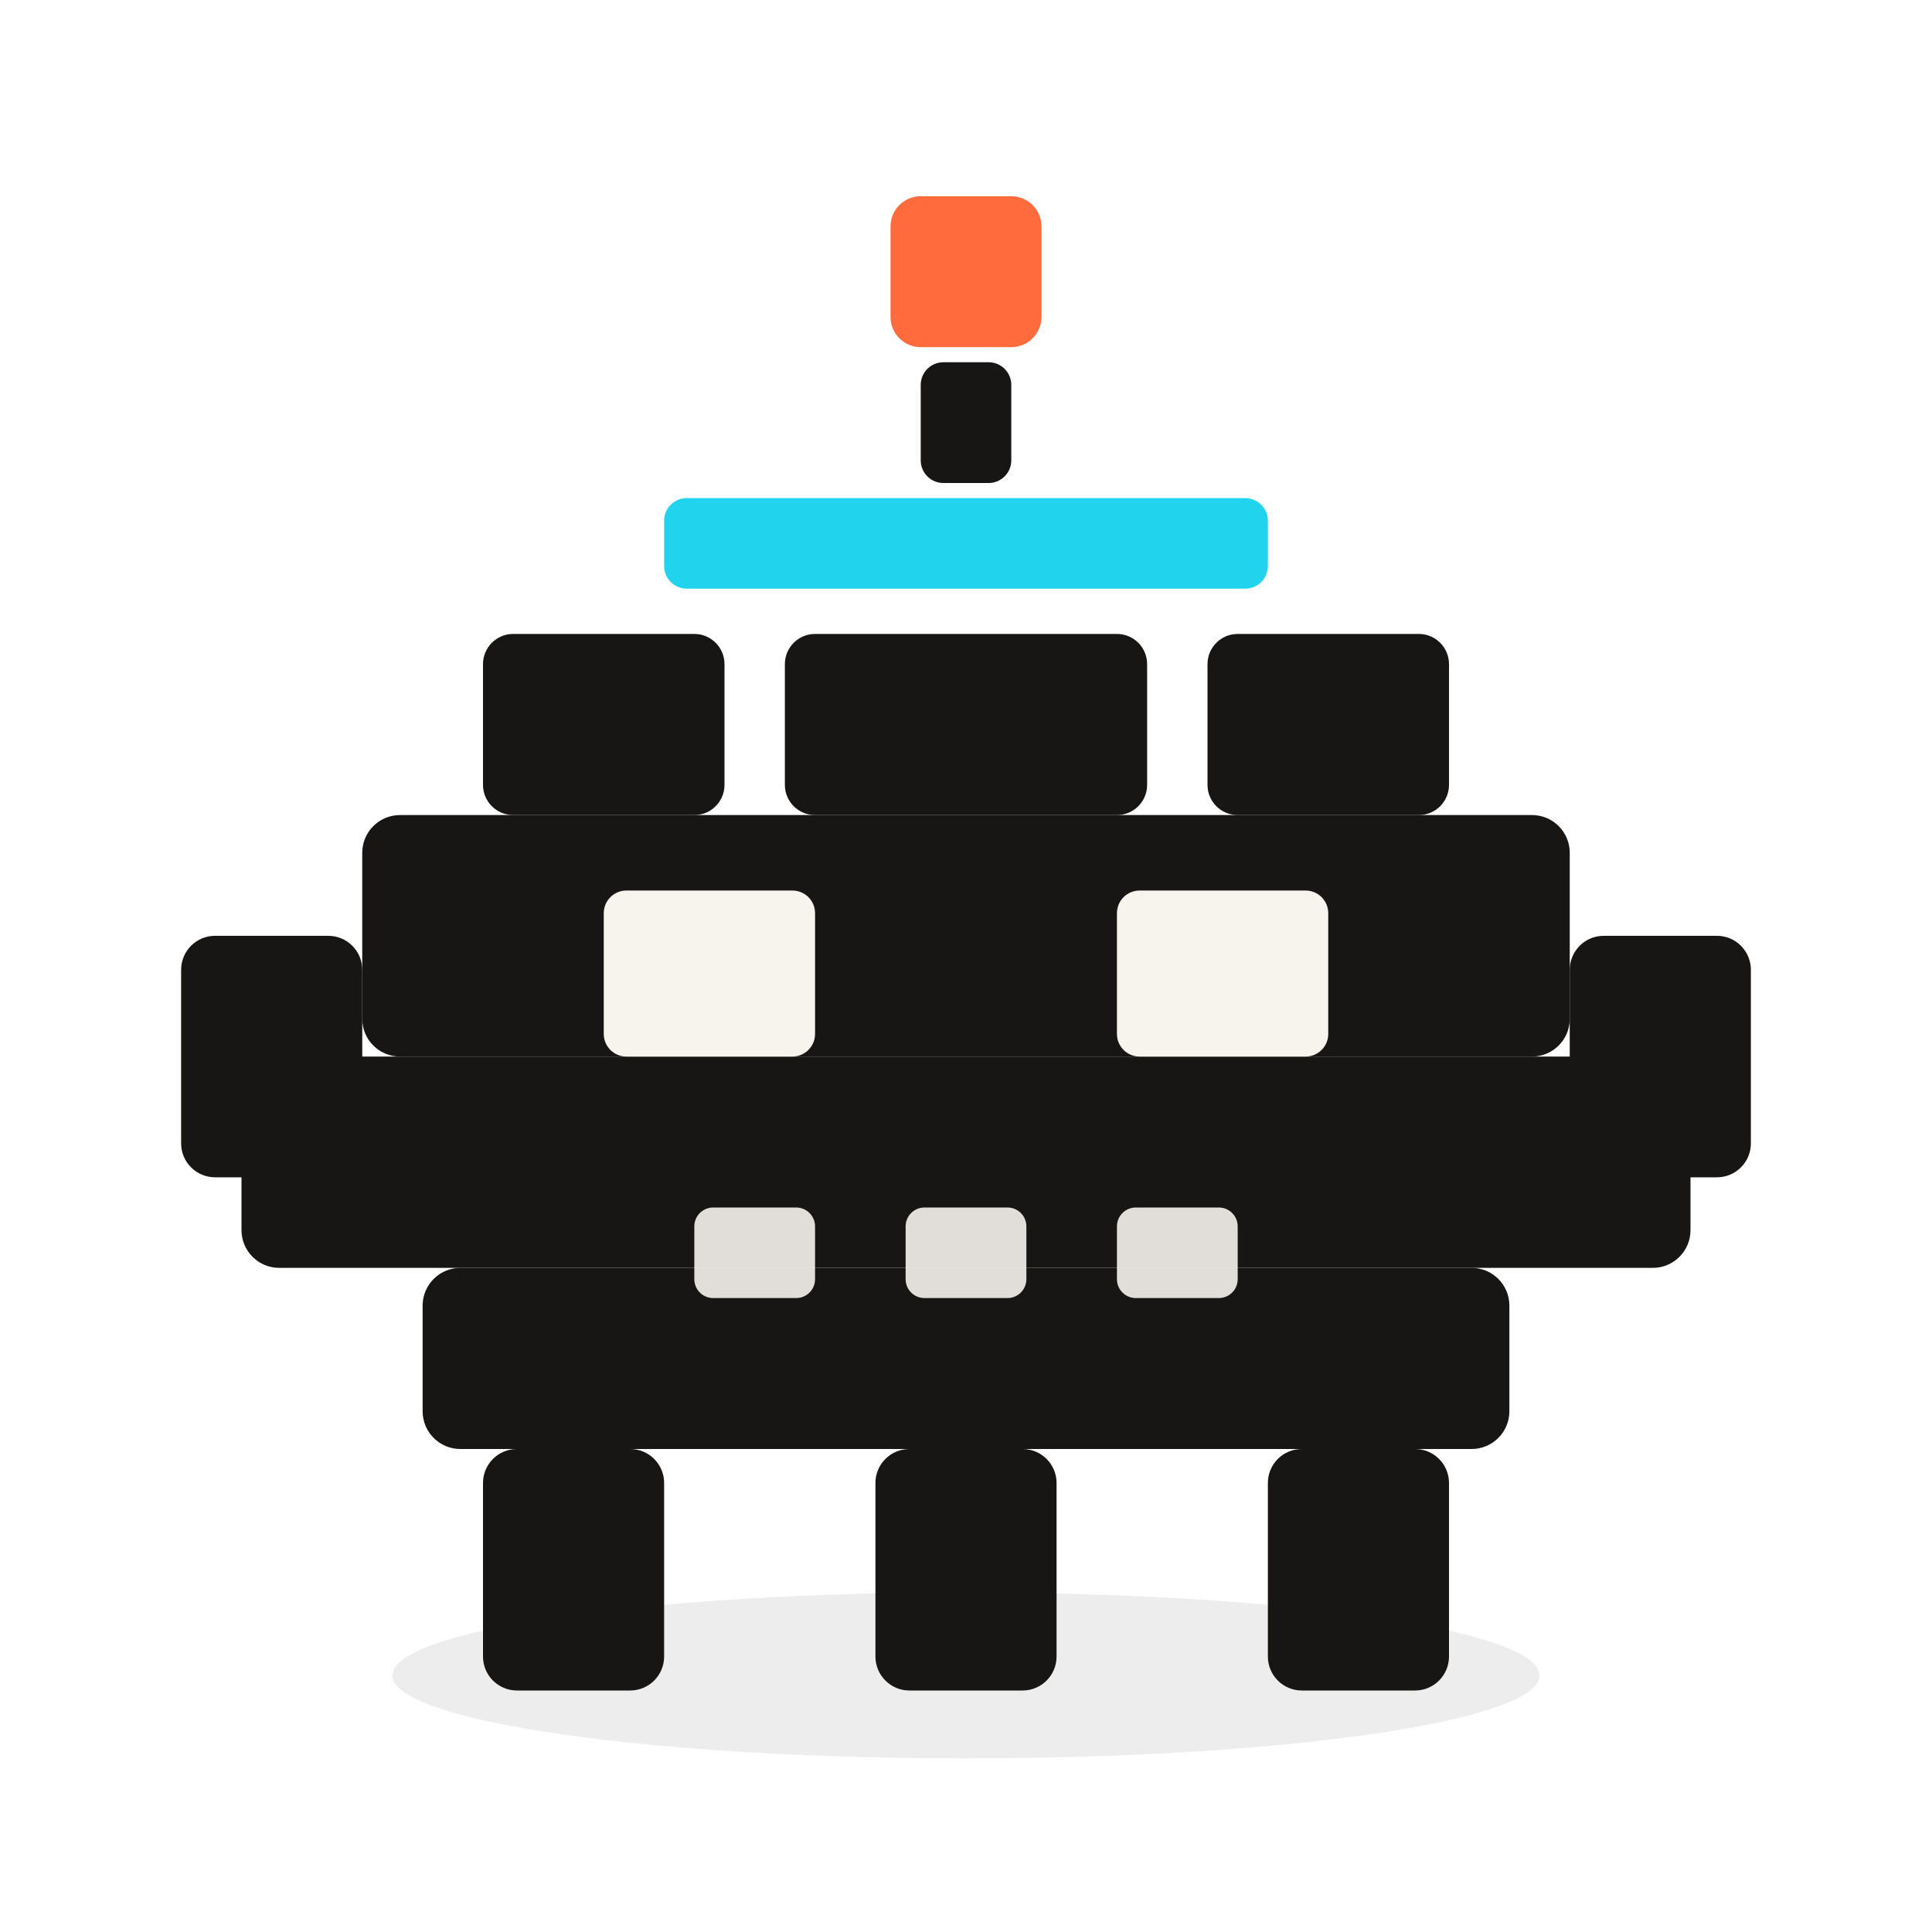
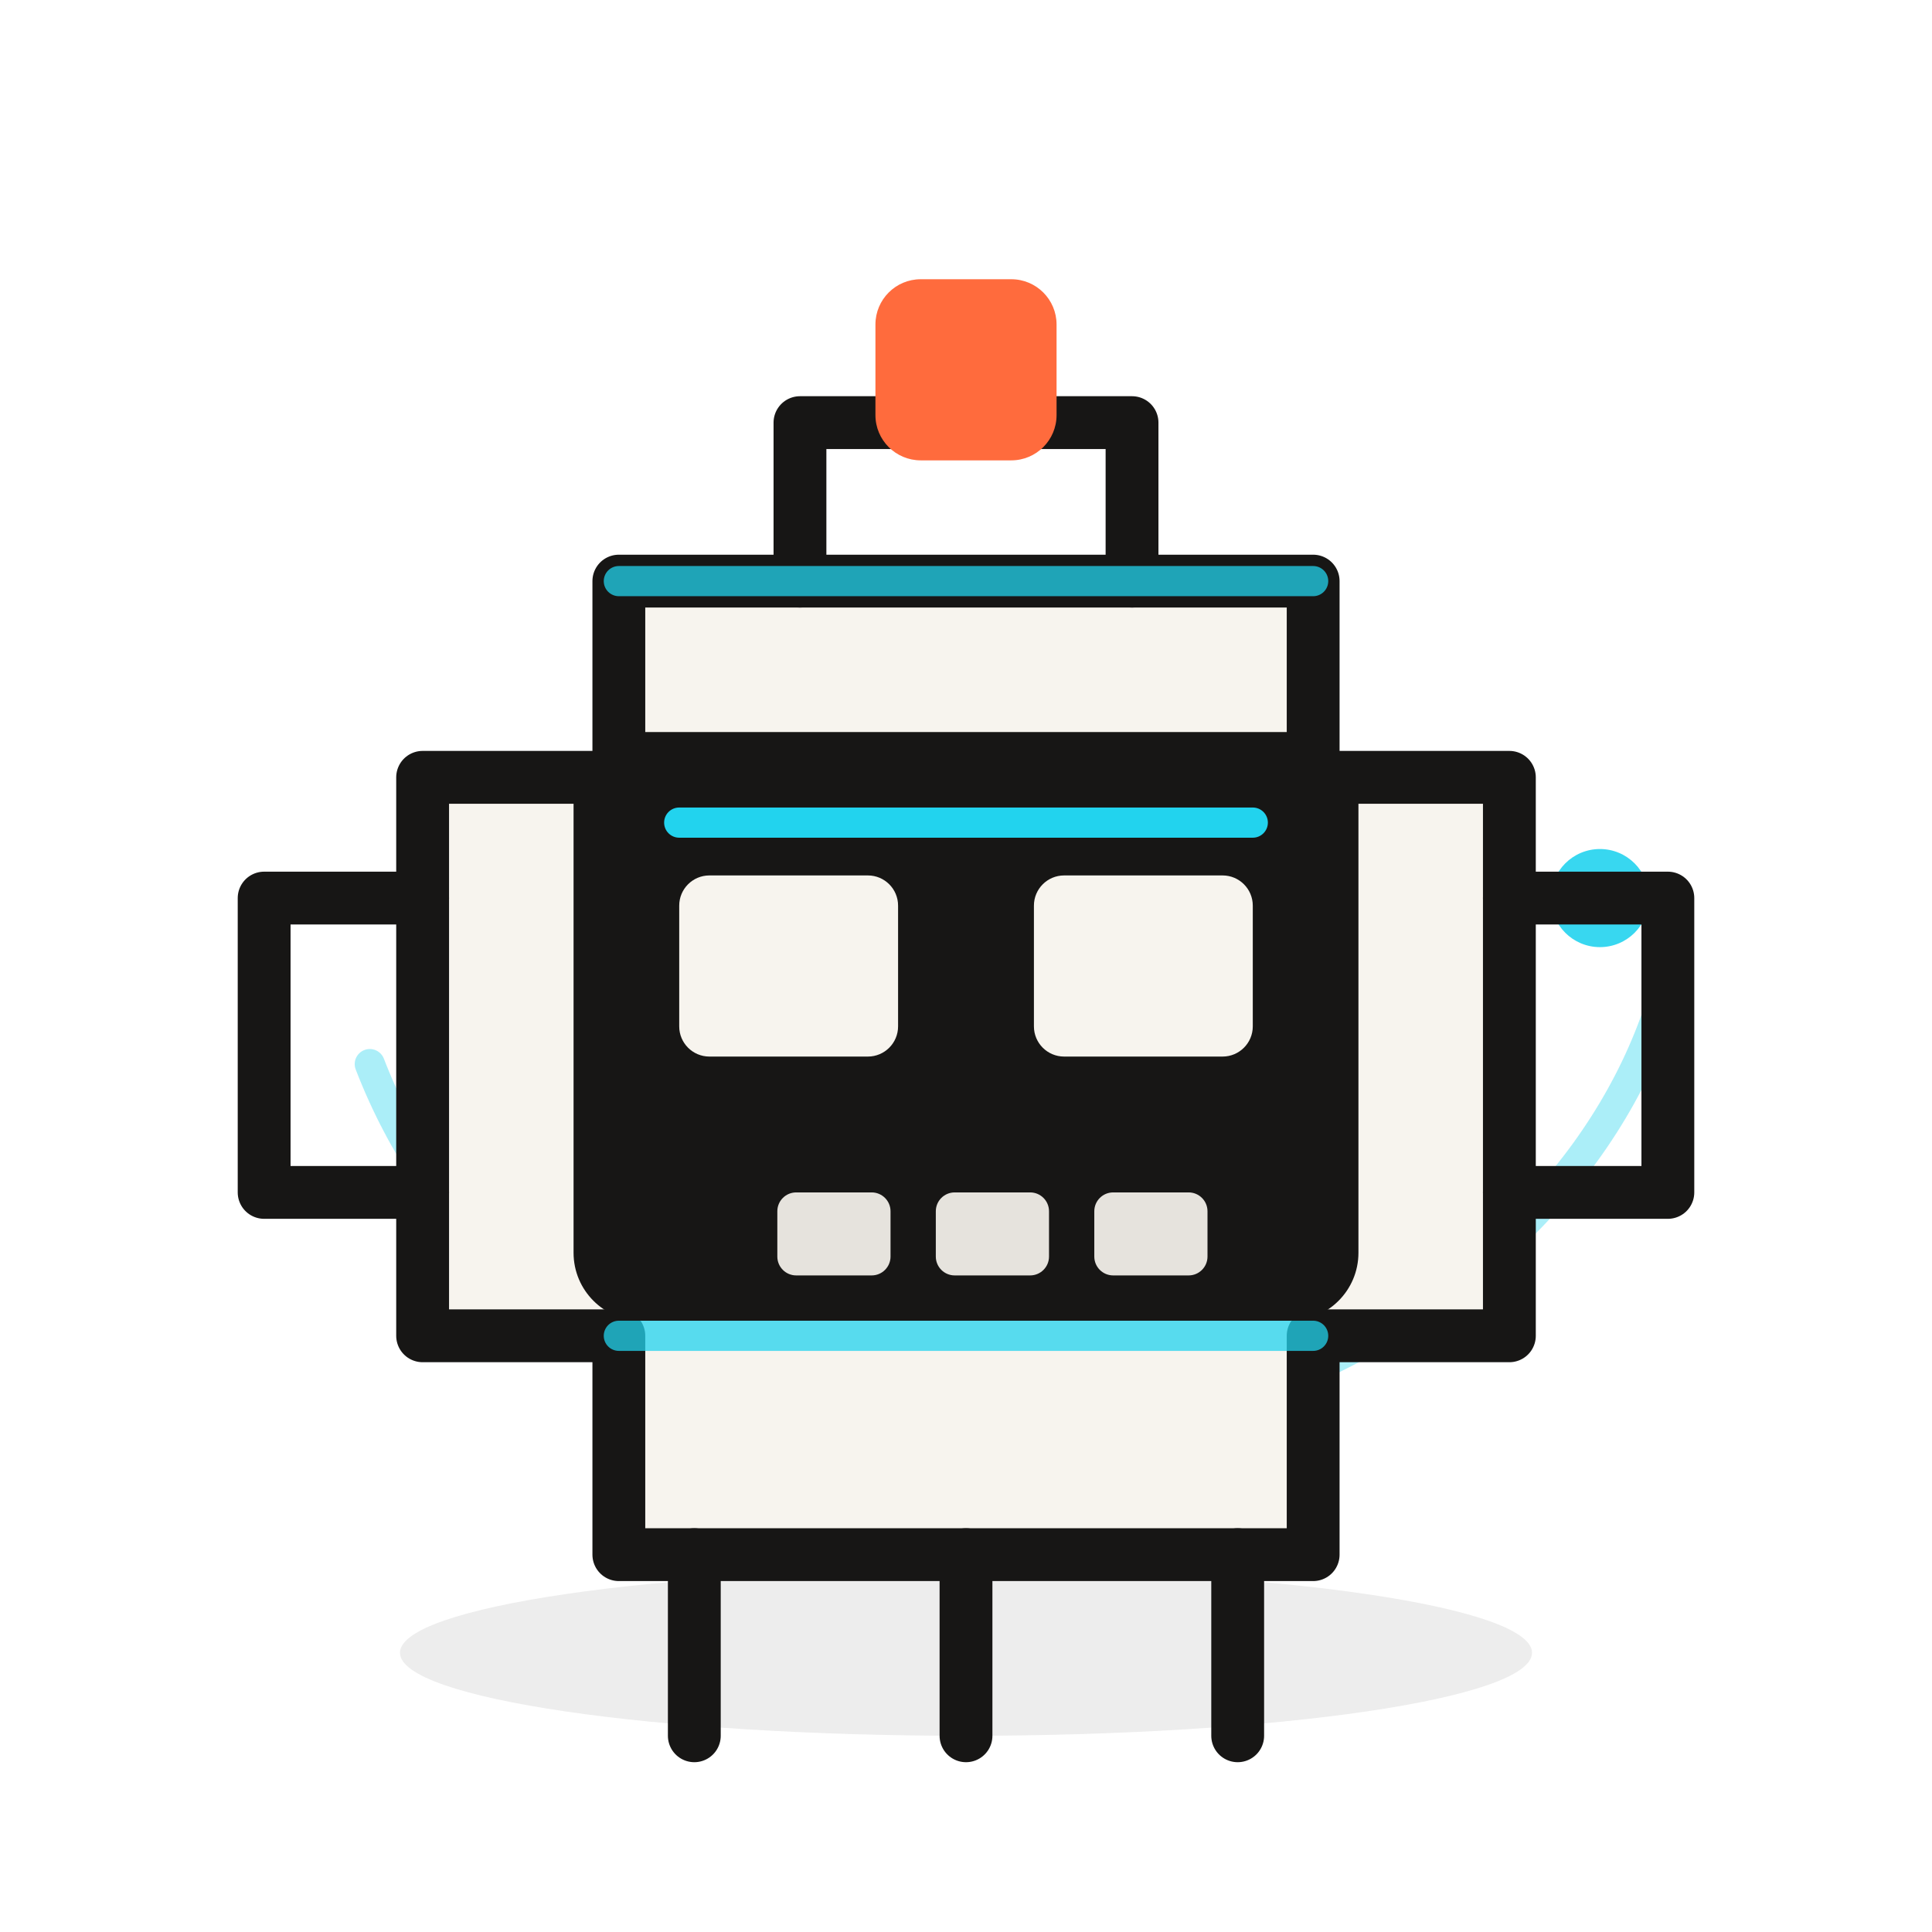
<svg xmlns="http://www.w3.org/2000/svg" width="512" height="512" viewBox="0 0 512 512" fill="none" role="img" aria-labelledby="title desc">
  <style>
-     :root { color-scheme: light; }
-     .body { fill:#171615; }
-     .eye { fill:#f7f4ee; animation: blink 4.8s steps(1,end) infinite; }
-     .accent { fill:#22d3ee; animation: visorPulse 3.2s ease-in-out infinite; }
-     .spark { fill:#ff6b3d; animation: sparkPulse 2.4s ease-in-out infinite; }
-     .float { animation: hover 5.4s ease-in-out infinite; transform-origin:256px 256px; }
-     .shadow { fill:#171615; opacity:.08; animation: shadow 5.4s ease-in-out infinite; transform-origin:256px 438px; }
-     .scan { fill:#f7f4ee; opacity:.0; animation: scan 3.2s linear infinite; }
-     .beam { fill:#22d3ee; opacity:.0; animation: beam 4.8s ease-in-out infinite; }
-     .pixel { fill:#22d3ee; opacity:.0; animation: twinkle 3.6s steps(1,end) infinite; }
-     .pixel:nth-of-type(2) { animation-delay:.7s; }
-     .pixel:nth-of-type(3) { animation-delay:1.4s; }
-     @keyframes hover { 0%,100%{ transform:translateY(0); } 50%{ transform:translateY(-12px); } }
-     @keyframes shadow { 0%,100%{ transform:scaleX(.9); opacity:.06; } 50%{ transform:scaleX(1.08); opacity:.12; } }
-     @keyframes blink { 0%,90%,100%{ opacity:1; } 92%,95%{ opacity:.14; } }
-     @keyframes visorPulse { 0%,100%{ opacity:.76; } 50%{ opacity:1; } }
-     @keyframes sparkPulse { 0%,100%{ opacity:.68; transform:scale(.94); } 50%{ opacity:1; transform:scale(1); } }
-     @keyframes scan { 0%{ opacity:0; transform:translateY(-24px); } 12%{ opacity:.24; } 42%{ opacity:.24; } 52%,100%{ opacity:0; transform:translateY(92px); } }
-     @keyframes beam { 0%,72%,100%{ opacity:0; transform:translateY(-8px) scaleY(.86); } 80%,90%{ opacity:.12; transform:translateY(0) scaleY(1); } }
-     @keyframes twinkle { 0%,74%,100%{ opacity:0; } 76%,82%{ opacity:.9; } }
-     @media (prefers-reduced-motion: reduce) { * { animation:none!important; } .eye,.accent,.spark { opacity:1; } }
+     .ink{fill:#171615}.paper{fill:#f7f4ee}.cyan{fill:#22d3ee}.orange{fill:#ff6b3d}.line{stroke:#171615;stroke-width:14;stroke-linecap:round;stroke-linejoin:round}.thin{stroke:#22d3ee;stroke-width:8;stroke-linecap:round;stroke-linejoin:round}.float{animation:float 5.2s ease-in-out infinite;transform-origin:256px 260px}.orbit{animation:orbit 7.5s linear infinite;transform-origin:256px 256px}.blink{animation:blink 4.4s steps(1,end) infinite}.pulse{animation:pulse 2.8s ease-in-out infinite}.scan{animation:scan 3.4s ease-in-out infinite}.shadow{fill:#171615;opacity:.08;animation:shadow 5.2s ease-in-out infinite;transform-origin:256px 438px}@keyframes float{0%,100%{transform:translateY(0)}50%{transform:translateY(-10px)}}@keyframes shadow{0%,100%{transform:scaleX(.86);opacity:.06}50%{transform:scaleX(1.08);opacity:.12}}@keyframes orbit{to{transform:rotate(360deg)}}@keyframes blink{0%,88%,100%{opacity:1}91%,94%{opacity:.16}}@keyframes pulse{0%,100%{opacity:.72;transform:scale(.96)}50%{opacity:1;transform:scale(1)}}@keyframes scan{0%,100%{transform:translateY(-34px);opacity:0}18%,58%{opacity:.9}72%{transform:translateY(34px);opacity:0}}@media (prefers-reduced-motion:reduce){*{animation:none!important}.blink,.pulse{opacity:1}}
  </style>
-   <ellipse class="shadow" cx="256" cy="444" rx="152" ry="22" />
+   <ellipse class="shadow" cx="256" cy="438" rx="150" ry="22" />
+   <g class="orbit" opacity=".9">
+     <path class="thin" d="M98 282c34 88 141 126 242 84 58-24 91-65 102-106" opacity=".42" />
+     <circle class="cyan pulse" cx="424" cy="238" r="13" />
+   </g>
  <g class="float">
-     <path class="beam" d="M184 388h144l52 92H132l52-92Z" />
-     <rect class="pixel" x="116" y="118" width="18" height="18" rx="4" />
-     <rect class="pixel" x="382" y="126" width="16" height="16" rx="4" />
-     <rect class="pixel" x="354" y="70" width="14" height="14" rx="3" />
-     <rect class="spark" x="236" y="52" width="40" height="40" rx="8" />
-     <rect class="body" x="244" y="96" width="24" height="32" rx="6" />
-     <rect class="accent" x="176" y="132" width="160" height="24" rx="6" />
-     <rect class="scan" x="188" y="136" width="136" height="6" rx="3" />
-     <rect class="body" x="128" y="168" width="64" height="48" rx="8" />
-     <rect class="body" x="208" y="168" width="96" height="48" rx="8" />
-     <rect class="body" x="320" y="168" width="64" height="48" rx="8" />
-     <rect class="body" x="96" y="216" width="320" height="64" rx="10" />
-     <rect class="body" x="64" y="280" width="384" height="56" rx="10" />
-     <rect class="body" x="112" y="336" width="288" height="48" rx="10" />
-     <rect class="eye" x="160" y="236" width="56" height="44" rx="6" />
-     <rect class="eye" x="296" y="236" width="56" height="44" rx="6" />
-     <rect class="eye" x="184" y="320" width="32" height="24" rx="5" opacity=".9" />
-     <rect class="eye" x="240" y="320" width="32" height="24" rx="5" opacity=".9" />
-     <rect class="eye" x="296" y="320" width="32" height="24" rx="5" opacity=".9" />
-     <rect class="body" x="48" y="248" width="48" height="64" rx="9" />
-     <rect class="body" x="416" y="248" width="48" height="64" rx="9" />
-     <rect class="body" x="128" y="384" width="48" height="64" rx="9" />
-     <rect class="body" x="232" y="384" width="48" height="64" rx="9" />
-     <rect class="body" x="336" y="384" width="48" height="64" rx="9" />
+     <path class="line" d="M164 154h184v52h52v148h-52v58H164v-58h-52V206h52z" fill="#f7f4ee" />
+     <rect class="ink" x="152" y="194" width="208" height="156" rx="18" />
+     <rect class="paper blink" x="180" y="232" width="58" height="48" rx="8" />
+     <rect class="paper blink" x="274" y="232" width="58" height="48" rx="8" />
+     <rect class="cyan scan" x="176" y="214" width="160" height="8" rx="4" />
+     <rect class="paper" x="206" y="316" width="30" height="22" rx="5" opacity=".92" />
+     <rect class="paper" x="248" y="316" width="30" height="22" rx="5" opacity=".92" />
+     <rect class="paper" x="290" y="316" width="30" height="22" rx="5" opacity=".92" />
+     <path class="line" d="M212 154v-42h88v42" />
+     <rect class="orange pulse" x="232" y="74" width="48" height="48" rx="12" />
+     <path class="line" d="M112 238H70v78h42M400 238h42v78h-42M184 412v48M256 412v48M328 412v48" />
+     <path class="thin" d="M164 154h184M164 354h184" opacity=".75" />
  </g>
</svg>
